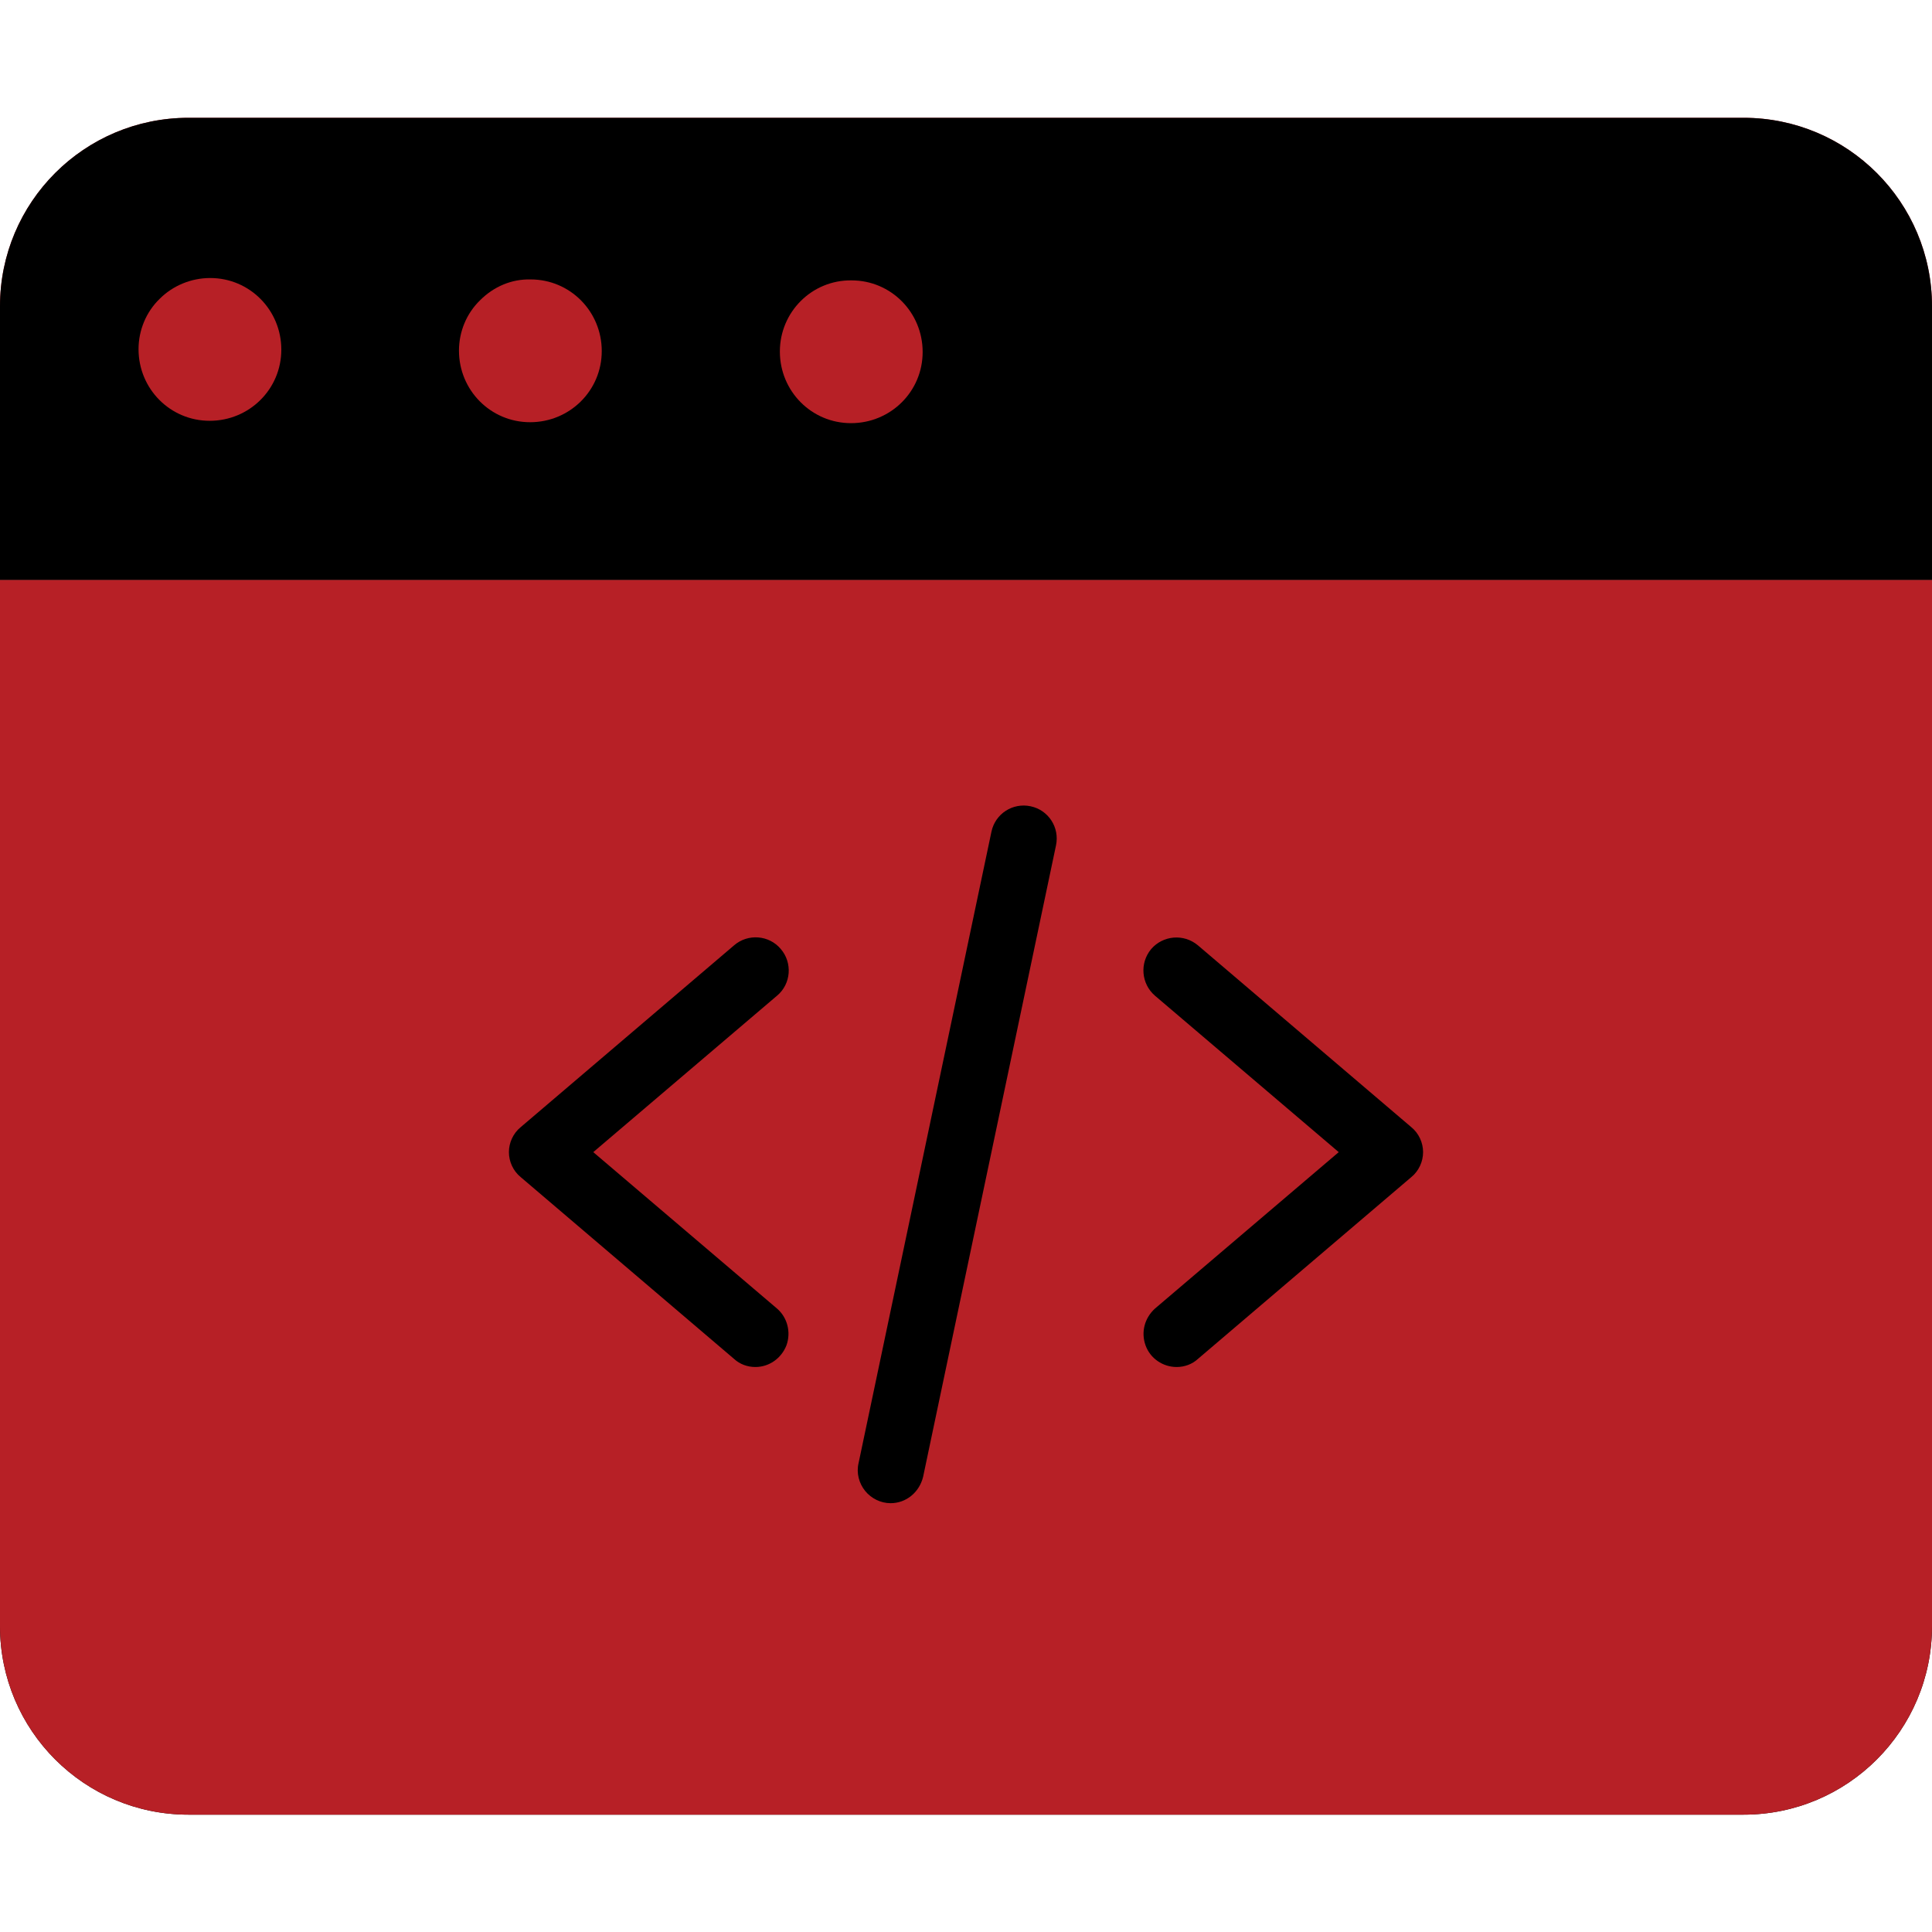
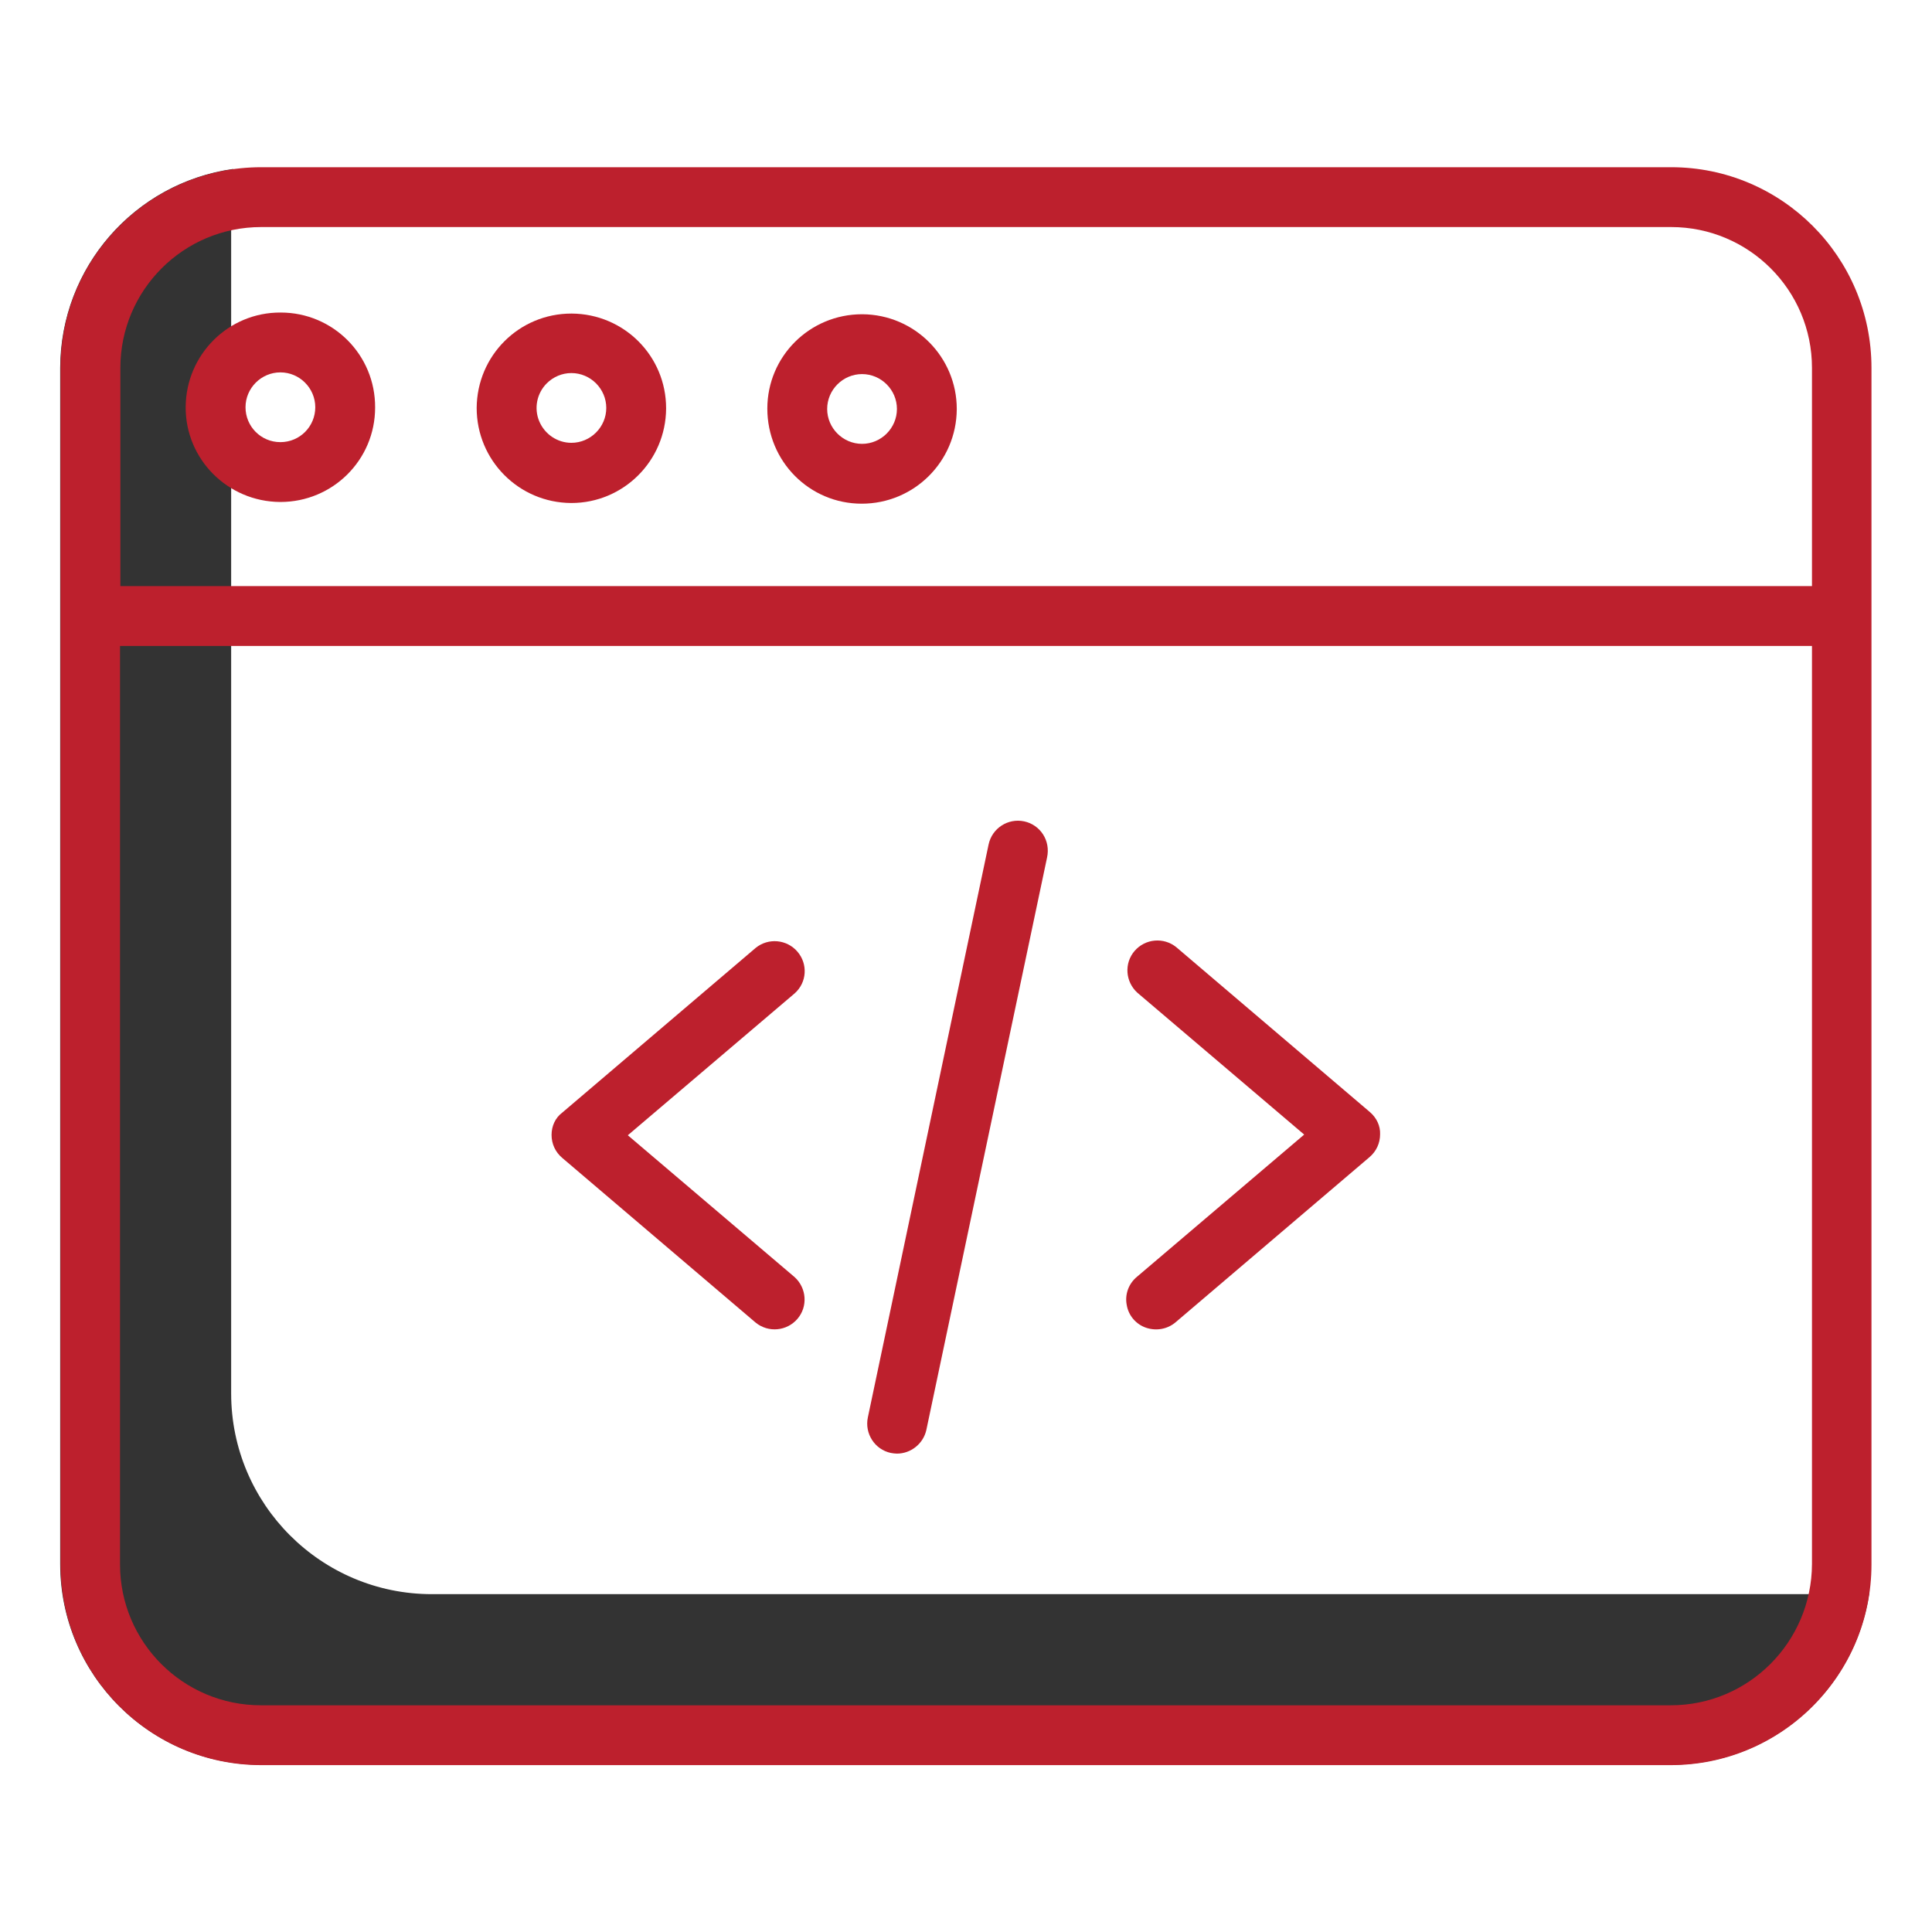
- <svg xmlns="http://www.w3.org/2000/svg" version="1.1" id="Layer_1" x="0px" y="0px" width="410px" height="410px" viewBox="0 0 410 410" style="enable-background:new 0 0 410 410;" xml:space="preserve">
+ <svg xmlns="http://www.w3.org/2000/svg" version="1.1" id="Layer_1" x="0px" y="0px" viewBox="0 0 565 565" style="enable-background:new 0 0 565 565;" xml:space="preserve">
  <style type="text/css">
- 	.st0{fill:#B72026;}
+ 	.st0{fill:#333333;}
+ 	.st1{fill:#BD202D;}
</style>
  <g>
-     <path class="st0" d="M410,65v58.1H0V65c0-22.1,17.9-40,40-40h330C392.1,25,410,42.9,410,65z" />
+     <path class="st0" d="M538.6,466.2H126.3c-32.4,0-58.7-26.3-58.7-58.7V57.6c0-2.7,0.2-5.5,0.6-8.2c-29,4.1-50.5,28.9-50.6,58.1   v349.9c0,32.4,26.3,58.7,58.7,58.7h412.3c29.3,0,54-21.6,58.1-50.5C544.1,466,541.3,466.2,538.6,466.2z" />
+     <path class="st1" d="M547.3,107.6v349.9c0,32.4-26.3,58.7-58.7,58.7H76.4c-32.4,0-58.7-26.3-58.7-58.7V107.6   c0-32.4,26.3-58.7,58.7-58.7h412.3C521,48.9,547.3,75.1,547.3,107.6z M529.9,457.4V188.9H35.1v268.6c0,22.8,18.5,41.2,41.2,41.2   h412.3C511.4,498.7,529.8,480.2,529.9,457.4z M529.9,171.4v-63.8c0-22.8-18.5-41.2-41.2-41.2H76.4c-22.8,0-41.2,18.5-41.2,41.2   v63.8H529.9z" />
    <g>
-       <path d="M180.7,59.5c8.4,0,15.1,6.8,15.1,15.2s-6.8,15.1-15.2,15.1s-15.1-6.8-15.1-15.2C165.5,66.2,172.3,59.4,180.7,59.5z" />
-       <path d="M410,123.1v222c0,22.1-17.9,40-40,40H40c-22.1,0-40-17.9-40-40v-222H410z" />
-       <path d="M112.6,59.3c8.4,0,15.1,6.8,15.1,15.2s-6.8,15.1-15.2,15.1s-15.1-6.8-15.1-15.2c0-4,1.6-7.9,4.5-10.7    C104.8,60.8,108.6,59.2,112.6,59.3z" />
-       <path d="M44.6,59c8.4,0,15.1,6.8,15.1,15.2c0,8.4-6.8,15.1-15.2,15.1c-8.4,0-15.1-6.8-15.1-15.2c0-4,1.6-7.9,4.5-10.7    C36.7,60.6,40.6,59,44.6,59z" />
+       <path class="st1" d="M400.6,325.2L344,277c-3.7-3-9.1-2.5-12.2,1.1c-3.1,3.6-2.7,9,0.8,12.2l48.8,41.5l-48.8,41.5    c-2.5,2-3.7,5.2-3.1,8.3c0.5,3.1,2.7,5.7,5.7,6.7c3,1,6.3,0.4,8.7-1.7l56.6-48.2c2-1.7,3.1-4.1,3.1-6.7    C403.7,329.3,402.6,326.9,400.6,325.2z" />
+       <path class="st1" d="M299.5,240.2c-4.7-1-9.4,2-10.4,6.8l-35.3,167.5c-1,4.7,2,9.4,6.7,10.4c0.6,0.1,1.2,0.2,1.8,0.2    c4.1,0,7.7-2.9,8.6-6.9l35.3-167.4C307.3,245.8,304.2,241.2,299.5,240.2z" />
+       <path class="st1" d="M252,147.3L252,147.3c15.3,0,27.7-12.3,27.8-27.6v-0.1c0-15.2-12.3-27.6-27.6-27.7h-0.1    c-15.3,0-27.7,12.3-27.7,27.6C224.4,134.9,236.7,147.3,252,147.3z M252.1,109.4L252.1,109.4c5.6,0,10.2,4.6,10.2,10.2    c0,5.6-4.6,10.2-10.2,10.2h0c-5.6,0-10.2-4.6-10.2-10.2C241.9,114,246.5,109.4,252.1,109.4z" />
+       <path class="st1" d="M161.3,331.9c0,2.6,1.1,5,3.1,6.7l56.6,48.2c3.7,3,9.1,2.5,12.2-1.1c3.1-3.6,2.7-9-0.8-12.2l-48.8-41.5    l48.8-41.5c3.6-3.2,3.9-8.6,0.8-12.2c-3.1-3.6-8.5-4.1-12.2-1.1l-56.6,48.2C162.4,326.9,161.3,329.3,161.3,331.9z" />
+       <path class="st1" d="M139.4,119.3c0,15.3,12.3,27.7,27.6,27.8h0.1c15.2,0,27.6-12.3,27.7-27.6v-0.1c0-15.3-12.3-27.6-27.6-27.7    h-0.1C151.8,91.7,139.5,104,139.4,119.3z M159.9,112.1c1.9-1.9,4.5-3,7.2-3h0c5.6,0,10.2,4.6,10.2,10.2c0,5.6-4.6,10.2-10.2,10.2    h0c-4.1,0-7.8-2.5-9.4-6.3C156.1,119.4,157,115,159.9,112.1z" />
+       <path class="st1" d="M82.1,91.4c-15.3-0.1-27.7,12.3-27.8,27.6c-0.1,15.3,12.3,27.7,27.6,27.8H82c15.3,0,27.7-12.3,27.7-27.6    C109.8,103.8,97.4,91.4,82.1,91.4z M82,129.3L82,129.3c-5.7,0-10.2-4.6-10.2-10.2c0-5.6,4.6-10.2,10.2-10.2h0    c5.6,0,10.2,4.6,10.2,10.2C92.2,124.7,87.7,129.3,82,129.3z" />
    </g>
-     <path class="st0" d="M160.3,290.1c-1.7,0-3.3-0.6-4.5-1.7l-45.3-38.6c-1.6-1.3-2.5-3.3-2.5-5.3s0.9-4,2.5-5.3l45.3-38.6   c2.9-2.5,7.4-2.2,9.9,0.8c2.5,2.9,2.2,7.4-0.8,9.9l-39,33.2l39,33.2c2.2,1.9,3,5,2,7.8C165.8,288.3,163.2,290.1,160.3,290.1   L160.3,290.1z" />
-     <path class="st0" d="M249.7,290.1c-2.9,0-5.6-1.8-6.6-4.6c-1-2.8-0.2-5.8,2-7.8l39-33.2l-39-33.2c-2.9-2.5-3.3-6.9-0.8-9.9   c2.5-2.9,6.9-3.3,9.9-0.8l45.3,38.6c1.6,1.3,2.5,3.3,2.5,5.3s-0.9,4-2.5,5.3l-45.3,38.6C253,289.5,251.4,290.1,249.7,290.1z" />
-     <path class="st0" d="M189,319c-2.1,0-4.1-1-5.4-2.6c-1.3-1.6-1.9-3.8-1.4-5.9l28.2-134c0.8-3.8,4.5-6.2,8.3-5.4   c3.8,0.8,6.2,4.5,5.4,8.3l-28.2,134C195.1,316.7,192.3,319,189,319z" />
-   </g>
-   <g>
-     <path d="M410,65v58.1H0V65c0-22.1,17.9-40,40-40h330C392.1,25,410,42.9,410,65z" />
-     <g>
-       <path class="st0" d="M180.7,59.5c8.4,0,15.1,6.8,15.1,15.2s-6.8,15.1-15.2,15.1s-15.1-6.8-15.1-15.2    C165.5,66.2,172.3,59.4,180.7,59.5z" />
-       <path class="st0" d="M410,123.1v222c0,22.1-17.9,40-40,40H40c-22.1,0-40-17.9-40-40v-222H410z" />
-       <path class="st0" d="M112.6,59.3c8.4,0,15.1,6.8,15.1,15.2s-6.8,15.1-15.2,15.1s-15.1-6.8-15.1-15.2c0-4,1.6-7.9,4.5-10.7    C104.8,60.8,108.6,59.2,112.6,59.3z" />
-       <path class="st0" d="M44.6,59c8.4,0,15.1,6.8,15.1,15.2c0,8.4-6.8,15.1-15.2,15.1c-8.4,0-15.1-6.8-15.1-15.2c0-4,1.6-7.9,4.5-10.7    C36.7,60.6,40.6,59,44.6,59z" />
-     </g>
-     <path d="M160.3,290.1c-1.7,0-3.3-0.6-4.5-1.7l-45.3-38.6c-1.6-1.3-2.5-3.3-2.5-5.3s0.9-4,2.5-5.3l45.3-38.6   c2.9-2.5,7.4-2.2,9.9,0.8c2.5,2.9,2.2,7.4-0.8,9.9l-39,33.2l39,33.2c2.2,1.9,3,5,2,7.8C165.8,288.3,163.2,290.1,160.3,290.1   L160.3,290.1z" />
-     <path d="M249.7,290.1c-2.9,0-5.6-1.8-6.6-4.6c-1-2.8-0.2-5.8,2-7.8l39-33.2l-39-33.2c-2.9-2.5-3.3-6.9-0.8-9.9   c2.5-2.9,6.9-3.3,9.9-0.8l45.3,38.6c1.6,1.3,2.5,3.3,2.5,5.3s-0.9,4-2.5,5.3l-45.3,38.6C253,289.5,251.4,290.1,249.7,290.1z" />
-     <path d="M189,319c-2.1,0-4.1-1-5.4-2.6c-1.3-1.6-1.9-3.8-1.4-5.9l28.2-134c0.8-3.8,4.5-6.2,8.3-5.4c3.8,0.8,6.2,4.5,5.4,8.3   l-28.2,134C195.1,316.7,192.3,319,189,319z" />
  </g>
</svg>
